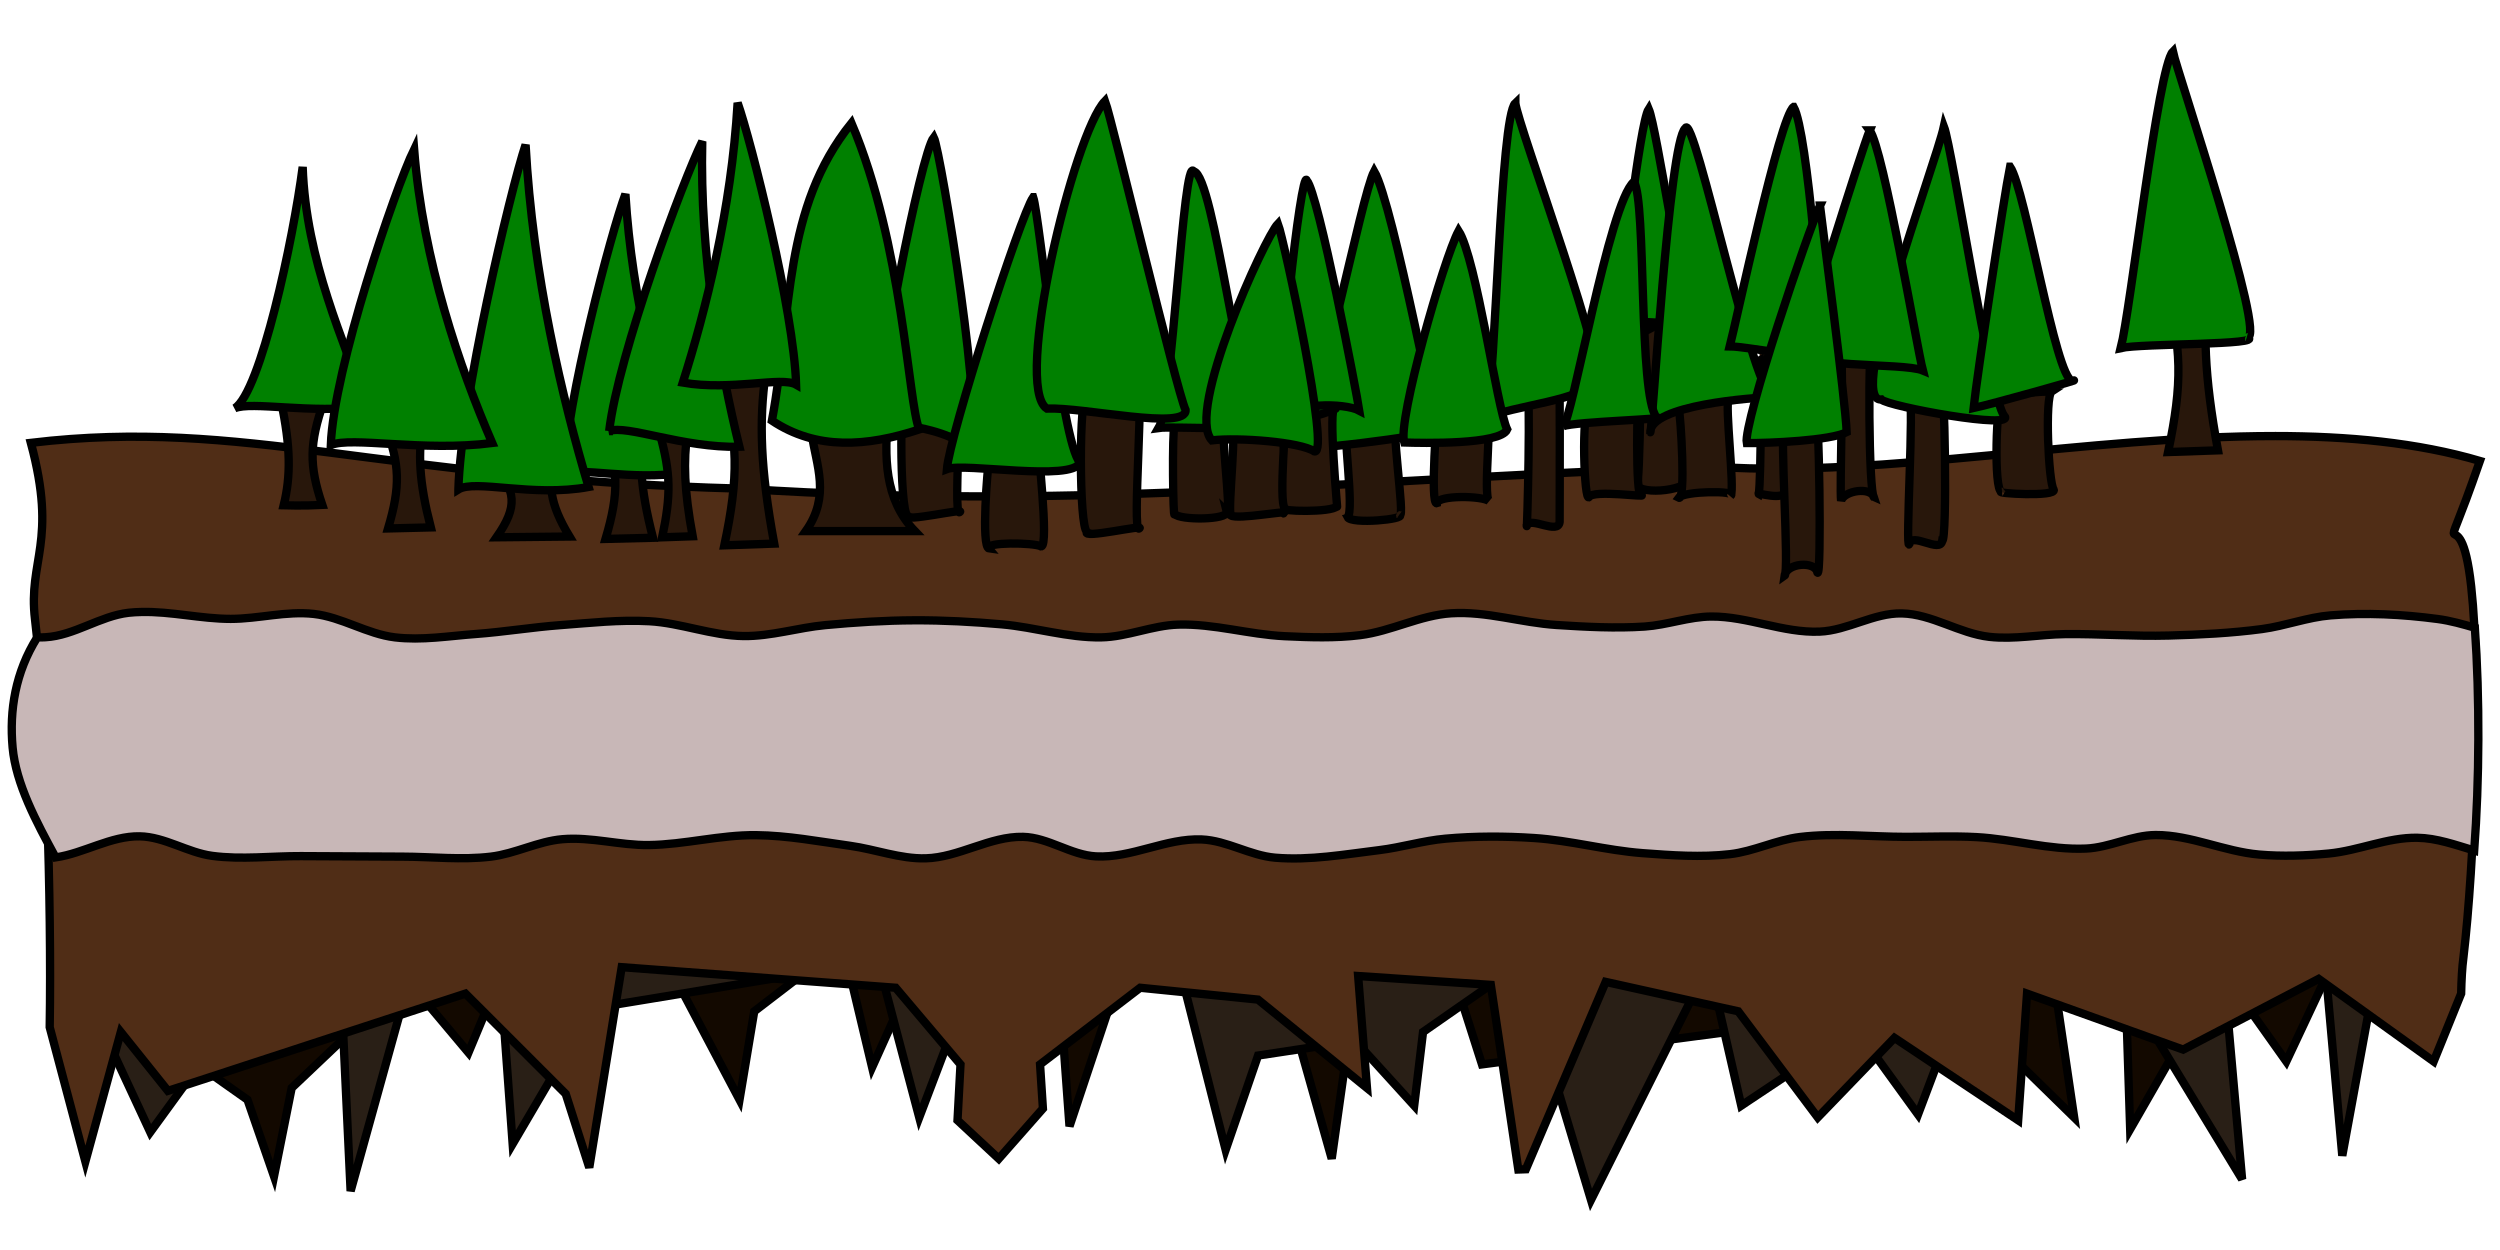
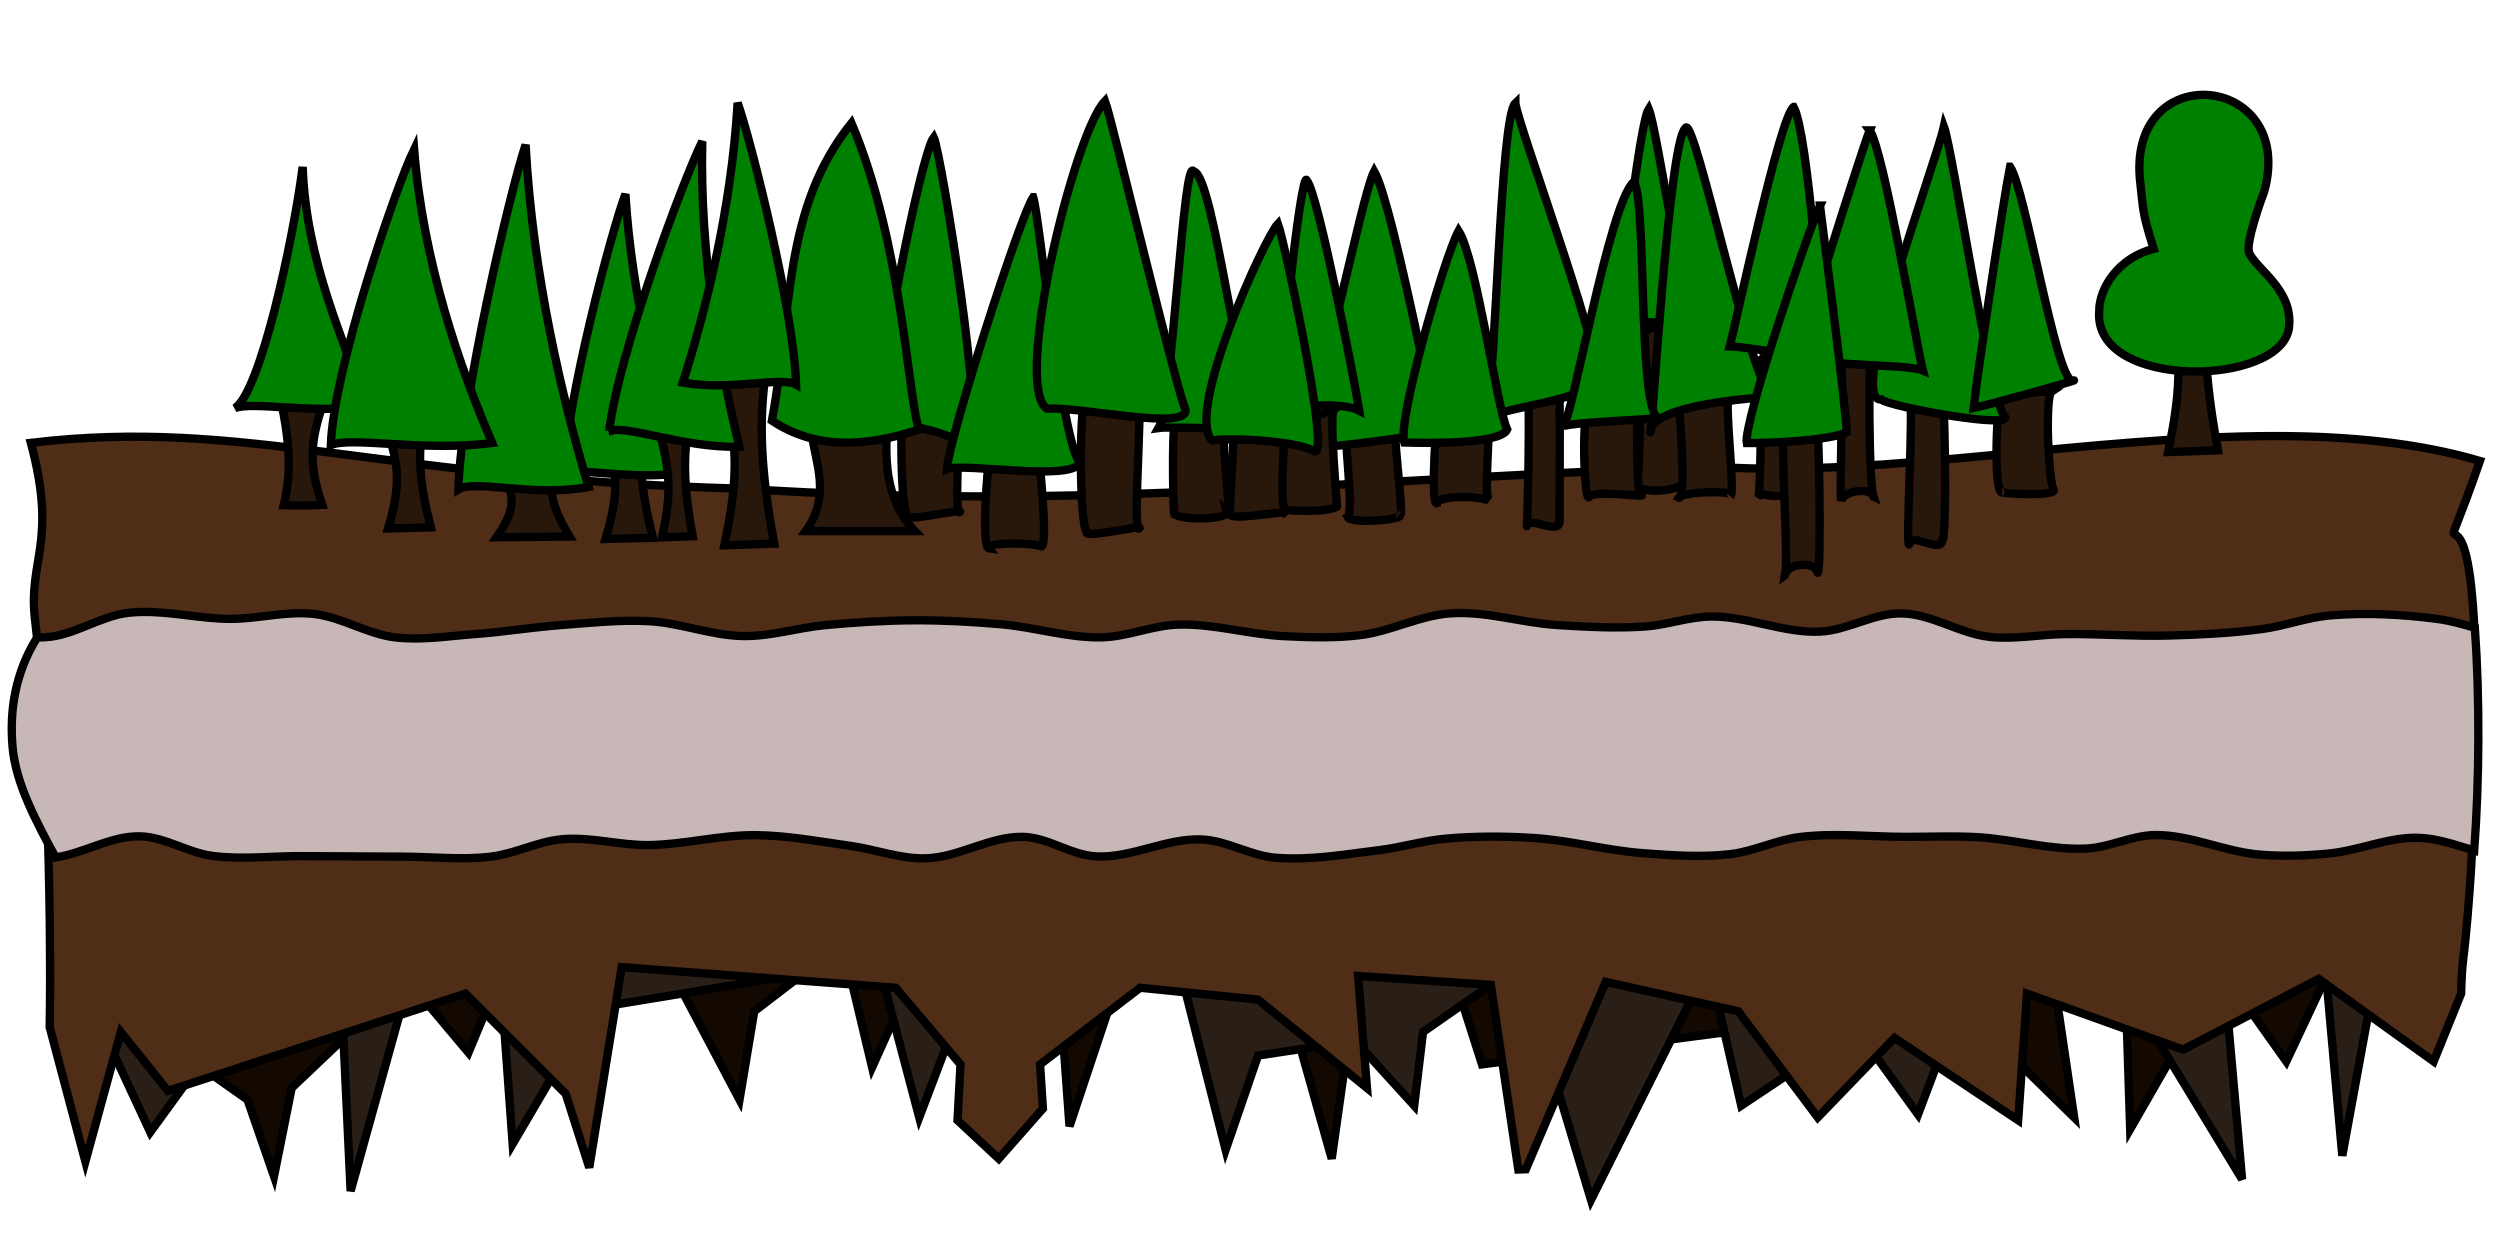
<svg xmlns="http://www.w3.org/2000/svg" version="1.1" id="svg2" height="300" width="600">
  <defs id="defs4">
    </defs>
  <g transform="translate(0,-752.3622)" id="layer1">
    <path style="fill:#130900;stroke:#000000;stroke-width:2;stroke-linecap:butt;stroke-linejoin:miter;stroke-opacity:1;fill-opacity:1;stroke-miterlimit:4;stroke-dasharray:none" d="m 47.376,255.452 12.021,8.485 6.364,18.385 4.243,-21.213 27.577,-26.163 14.849,17.678 7.071,-16.971 38.184,-9.192 19.799,37.477 3.536,-21.213 21.213,-16.263 7.071,29.698 12.728,-28.284 31.82,3.536 2.828,38.891 14.142,-42.426 34.648,0 14.142,50.205 7.778,-55.154 17.678,-0.707 10.607,33.234 74.953,-9.899 33.941,-9.899 33.234,32.527 -6.364,-43.134 18.385,2.121 1.414,43.841 21.92,-38.184 15.556,21.92 L 576.292,196.055 176.777,171.307 49.497,239.896 z" id="path9284" transform="translate(0,752.3622)" />
    <path style="fill:#291f16;stroke:#000000;stroke-width:2;stroke-linecap:butt;stroke-linejoin:miter;stroke-opacity:1;stroke-miterlimit:4;stroke-dasharray:none;fill-opacity:1" d="m 21.92,241.31 14.142,30.406 22.627,-31.113 23.335,0 2.121,45.255 16.263,-58.69 19.799,8.485 2.828,38.891 19.092,-32.527 68.589,-11.314 9.899,37.477 13.435,-35.355 47.376,-7.071 12.728,50.205 7.778,-22.627 23.335,-3.536 14.142,15.556 2.121,-17.678 23.335,-16.263 16.971,56.569 28.284,-56.569 7.778,33.941 27.577,-18.385 14.849,20.506 16.263,-43.134 25.456,-0.707 36.062,59.397 -4.95,-55.861 24.042,-4.95 4.95,55.154 15.556,-84.853 -429.214,-1.414 z" id="path8765" transform="translate(0,752.3622)" />
    <path style="fill:#502d16;stroke:#000000;stroke-width:2;stroke-linecap:butt;stroke-linejoin:miter;stroke-miterlimit:4;stroke-opacity:1;stroke-dasharray:none" d="m 546.031,104.656 c -44.583,-0.01 -94.166,9.972 -133.844,7.406 -83.57,2.37 -150.512,10.746 -234.094,5.219 -87.943,-2.315 -119.027,-17.13 -170.688,-11 6.456,23.948 -0.724,28.137 1,42.406 2.532,20.958 4.013,67.467 3.523,97.841 l 8.562,32.25 8.5,-31.094 11.312,14.125 71.406,-23.344 24.062,24.062 5.656,17.688 7.781,-48.094 65.75,4.938 15.562,18.406 -0.719,13.406 9.906,9.219 10.594,-12.031 -0.688,-10.594 24.031,-18.406 28.281,2.844 26.156,21.219 -2.125,-26.875 31.844,2.125 6.594,44.312 c 0.604,-0.023 1.208,-0.04 1.812,-0.062 l 19.156,-44.969 31.812,7.062 19.094,25.469 18.406,-19.094 29.688,19.781 2.125,-30.406 37.469,13.438 32.531,-16.969 27.594,19.812 6.594,-16.281 c 0.072,-3.218 0.222,-6.232 0.562,-8.781 2.614,-21.938 4.351,-66.159 1.852,-88.904 -2.744,-24.977 -8.852,1.411 2.094,-30.156 -15.026,-4.411 -31.711,-5.965 -49.156,-5.969 z" transform="translate(0,752.3622)" id="path6691" />
    <path style="fill:#c8b7b7;stroke:#000000;stroke-width:2;stroke-linecap:butt;stroke-linejoin:miter;stroke-miterlimit:4;stroke-opacity:1;stroke-dasharray:none" d="m 33.938,146.875 c -1.017,0.024 -2.047,0.072 -3.062,0.188 -6.896,0.786 -13.039,5.474 -19.969,5.875 -0.655,0.038 -1.318,0.056 -1.969,0.031 -5.241,8.351 -6.722,17.516 -5.912,26.415 0.797,8.763 5.64,17.754 10.318,26.397 6.803,-1.001 13.274,-5.19 20.188,-5.062 6.007,0.11 11.451,3.894 17.406,4.688 7.035,0.938 14.184,0.031 21.281,0.062 8.132,0.036 16.274,0.102 24.406,0.125 7.058,0.02 14.18,0.844 21.188,0 5.847,-0.704 11.289,-3.68 17.156,-4.188 6.901,-0.597 13.792,1.491 20.719,1.406 8.614,-0.105 17.136,-2.465 25.75,-2.375 7.593,0.079 15.104,1.514 22.625,2.562 6.057,0.845 11.98,3.162 18.094,3 7.97,-0.212 15.404,-5.335 23.375,-5.156 6.042,0.136 11.464,4.375 17.5,4.688 8.552,0.443 16.819,-4.42 25.375,-4.062 6.048,0.253 11.594,3.86 17.625,4.375 8.316,0.71 16.684,-0.801 24.969,-1.812 5.341,-0.652 10.547,-2.27 15.906,-2.75 7.075,-0.634 14.224,-0.622 21.312,-0.156 8.719,0.573 17.255,2.968 25.969,3.625 6.978,0.526 14.048,1.049 21,0.25 5.74,-0.66 11.076,-3.429 16.812,-4.125 8.403,-1.019 16.942,-0.038 25.406,-0.031 5.654,0.005 11.323,-0.243 16.969,0.062 8.785,0.475 17.46,3.133 26.25,2.75 5.688,-0.248 11.057,-3.233 16.75,-3.25 8.426,-0.025 16.449,3.962 24.844,4.688 5.538,0.479 11.154,0.279 16.688,-0.25 7.165,-0.685 14.053,-3.902 21.25,-3.781 4.663,0.078 9.14,1.709 13.656,3.062 1.241,-16.865 1.346,-36.503 0.156,-53.469 -2.937,-0.854 -5.887,-1.693 -8.906,-2.094 -8.513,-1.129 -17.16,-1.574 -25.719,-0.875 -5.566,0.455 -10.902,2.541 -16.438,3.281 -7.416,0.992 -14.927,1.355 -22.406,1.562 -8.289,0.23 -16.583,-0.439 -24.875,-0.344 -6.064,0.07 -12.161,1.338 -18.188,0.656 -7.206,-0.815 -13.75,-5.464 -21,-5.625 -6.744,-0.15 -13.01,4.11 -19.75,4.375 -8.723,0.344 -17.208,-3.669 -25.938,-3.625 -5.395,0.027 -10.647,2.051 -16.031,2.406 -7.041,0.464 -14.114,0.076 -21.156,-0.375 -8.448,-0.541 -16.801,-3.337 -25.25,-2.812 -7.49,0.465 -14.429,4.317 -21.875,5.25 -5.988,0.751 -12.097,0.534 -18.125,0.25 -8.544,-0.402 -16.95,-3.018 -25.5,-2.781 -6.261,0.174 -12.268,2.957 -18.531,3.062 -8.012,0.134 -15.862,-2.418 -23.844,-3.125 -6.972,-0.618 -13.97,-0.997 -20.969,-0.969 -7.145,0.028 -14.292,0.49 -21.406,1.156 -6.559,0.614 -13.007,2.703 -19.594,2.625 -7.64,-0.091 -14.996,-3.134 -22.625,-3.562 -7.106,-0.399 -14.246,0.409 -21.344,0.938 -6.777,0.505 -13.504,1.626 -20.281,2.125 -6.467,0.476 -13,1.587 -19.438,0.812 -6.709,-0.808 -12.754,-4.874 -19.469,-5.625 -6.623,-0.741 -13.273,1.187 -19.938,1.188 -7.151,0.001 -14.319,-1.822 -21.438,-1.656 z" transform="translate(0,752.3622)" id="path6810" />
    <g id="g9286" transform="translate(-31.1127,2.828427)">
      <path id="path7475-4" d="m 248.909,839.853 c -1.996,-0.19 -1.939,32.614 0,33.377 -1.596,1.871 14.358,-1.927 12.5,-0.776 -1.803,1.342 1.474,-36.982 -0.5,-36.482 -1.862,1.134 -11.371,0.934 -12,3.881" style="fill:#28170b;fill-opacity:1;stroke:#000000;stroke-width:2;stroke-linecap:butt;stroke-linejoin:miter;stroke-miterlimit:4;stroke-opacity:1;stroke-dasharray:none" />
      <path id="path6881" d="m 255.218,782.469 c 1.681,3.474 12.888,72.035 8.32,74.067 -4.406,-2.365 -8.973,-4.594 -21.441,-5.619 -1.051,-8.283 10.032,-64.516 13.121,-68.448 z" style="fill:#008000;stroke:#000000;stroke-width:2;stroke-linecap:butt;stroke-linejoin:miter;stroke-miterlimit:4;stroke-opacity:1;stroke-dasharray:none" />
      <g style="stroke-width:2;stroke-miterlimit:4;stroke-dasharray:none" transform="translate(-39.95153,1.414214)" id="g6877">
        <path style="fill:#28170b;fill-opacity:1;stroke:#000000;stroke-width:2;stroke-linecap:butt;stroke-linejoin:miter;stroke-miterlimit:4;stroke-opacity:1;stroke-dasharray:none" d="m 265.872,99.889 c 1.095,7.582 4.554,14.869 -1.414,23.335 l 26.163,0 c -7.378,-7.676 -7.351,-17.82 -6.364,-28.284 z" id="path6875" transform="translate(0,752.3622)" />
        <path style="fill:#008000;stroke:#000000;stroke-width:2;stroke-linecap:butt;stroke-linejoin:miter;stroke-miterlimit:4;stroke-opacity:1;stroke-dasharray:none" d="m 275.418,777.651 c -16.481,20.514 -14.149,44.776 -19.092,71.418 10.714,7.133 22.763,6.255 35.355,2.121 -2.684,-6.55 -3.877,-44.341 -16.263,-73.539 z" id="path6873" />
      </g>
      <path id="path6865" d="m 175.61,851.402 c 4.042,10.427 4.151,16.274 0.833,27.475 l 11.378,-0.278 c -3.14,-12.167 -3.513,-19.903 -1.943,-27.752 0,0 -5.303,0.067 -10.268,0.555 z" style="fill:#28170b;stroke:#000000;stroke-width:2;stroke-linecap:butt;stroke-linejoin:miter;stroke-miterlimit:4;stroke-opacity:1;stroke-dasharray:none" />
      <path id="path6869" d="m 204.078,839.903 c 4.252,15.373 4.366,23.993 0.876,40.507 l 11.969,-0.409 c -3.303,-17.938 -3.695,-29.343 -2.043,-40.916 0,0 -5.578,0.098 -10.801,0.818 z" style="fill:#28170b;stroke:#000000;stroke-width:2;stroke-linecap:butt;stroke-linejoin:miter;stroke-miterlimit:4;stroke-opacity:1;stroke-dasharray:none" />
      <path id="path6871" d="m 149,860.425 c 6.222,6.855 6.389,10.699 1.282,18.062 l 17.514,-0.182 c -4.833,-7.999 -5.407,-13.084 -2.99,-18.245 0,0 -8.162,0.044 -15.806,0.365 z" style="fill:#28170b;stroke:#000000;stroke-width:2;stroke-linecap:butt;stroke-linejoin:miter;stroke-miterlimit:4;stroke-opacity:1;stroke-dasharray:none" />
      <path style="fill:#28170b;stroke:#000000;stroke-width:2;stroke-linecap:butt;stroke-linejoin:miter;stroke-miterlimit:4;stroke-opacity:1;stroke-dasharray:none" d="m 108.458,870.719 c -3.222,-9.545 -3.087,-14.811 0.345,-24.759 l -10.251,-0.204 c 2.341,11.075 2.368,18.051 0.643,25.053 0,0 4.775,0.151 9.263,-0.09 z" id="path6815-2" />
      <path id="path6841" d="m 166.461,863.447 c 0.521,-17.436 11.36,-58.283 14.75,-67.336 1.564,25.484 8.091,49.761 13.828,66.862 -12.255,2.012 -24.927,-1.538 -28.577,0.474 z" style="fill:#008000;stroke:#000000;stroke-width:2;stroke-linecap:butt;stroke-linejoin:miter;stroke-miterlimit:4;stroke-opacity:1;stroke-dasharray:none" />
      <path style="fill:#008000;stroke:#000000;stroke-width:2;stroke-linecap:butt;stroke-linejoin:miter;stroke-miterlimit:4;stroke-opacity:1;stroke-dasharray:none" d="m 87.441,847.523 c 6.203,-3.876 14.058,-40.469 16.319,-57.933 0.756,22.597 10.078,42.056 15.299,57.525 -13.559,1.731 -27.579,-1.323 -31.618,0.408 z" id="path6813-2" />
      <path id="path6839" d="m 141.125,866.996 c 0.57,-21.42 12.422,-71.6 16.129,-82.722 1.711,31.306 8.848,61.132 15.121,82.14 -13.401,2.472 -27.258,-1.889 -31.25,0.583 z" style="fill:#008000;stroke:#000000;stroke-width:2;stroke-linecap:butt;stroke-linejoin:miter;stroke-miterlimit:4;stroke-opacity:1;stroke-dasharray:none" />
      <path id="path6867" d="m 189.5,853.737 c 2.599,9.393 2.669,14.66 0.535,24.75 l 7.316,-0.25 c -2.019,-10.96 -2.259,-17.929 -1.249,-25 0,0 -3.41,0.06 -6.602,0.5 z" style="fill:#28170b;stroke:#000000;stroke-width:2;stroke-linecap:butt;stroke-linejoin:miter;stroke-miterlimit:4;stroke-opacity:1;stroke-dasharray:none" />
      <path id="path6845" d="m 177.309,852.997 c 2.184,-18.499 17.806,-60.399 22.347,-69.538 -0.651,27.384 4.231,54.225 8.913,73.301 -13.573,0.313 -27.087,-5.362 -31.261,-3.763 z" style="fill:#008000;stroke:#000000;stroke-width:2;stroke-linecap:butt;stroke-linejoin:miter;stroke-miterlimit:4;stroke-opacity:1;stroke-dasharray:none" />
      <g style="stroke-width:2;stroke-miterlimit:4;stroke-dasharray:none" transform="translate(1.5,29)" id="g6817">
        <path style="fill:#28170b;stroke:#000000;stroke-width:2;stroke-linecap:butt;stroke-linejoin:miter;stroke-miterlimit:4;stroke-opacity:1;stroke-dasharray:none" d="m 122,70.25 c 3.641,9.393 3.739,14.66 0.75,24.75 L 133,94.75 c -2.828,-10.96 -3.164,-17.929 -1.75,-25 0,0 -4.777,0.06 -9.25,0.5 z" id="path6815" transform="translate(0,752.3622)" />
        <path style="fill:#008000;stroke:#000000;stroke-width:2;stroke-linecap:butt;stroke-linejoin:miter;stroke-miterlimit:4;stroke-opacity:1;stroke-dasharray:none" d="M 109,75 C 109.707,56.615 124.404,13.546 129,4 131.121,30.87 139.972,56.469 147.75,74.5 131.133,76.621 113.95,72.879 109,75 z" id="path6813" transform="translate(0,752.3622)" />
      </g>
      <path style="fill:#28170b;fill-opacity:1;stroke:#000000;stroke-width:2;stroke-linecap:butt;stroke-linejoin:miter;stroke-miterlimit:4;stroke-opacity:1;stroke-dasharray:none" d="m 354.5,852.121 c -1.387,-1.441 1.793,20.614 0,21.5 0.84,1.815 14.219,0.522 12.5,-0.5 1.53,1.288 -2.494,-23.341 -0.5,-23.5 0.878,-1.797 -13.811,1.652 -12,2.5" id="path7487" />
      <path id="path7473" d="m 453.212,834.258 c 0.775,-1.902 0.564,31.265 0,33.829 -0.96,-0.509 6.612,1.848 6.08,-0.787 0.839,1.593 0.71,-36.352 -0.243,-36.976 -0.948,0.702 -5.659,0.839 -5.837,3.934" style="fill:#28170b;fill-opacity:1;stroke:#000000;stroke-width:2;stroke-linecap:butt;stroke-linejoin:miter;stroke-miterlimit:4;stroke-opacity:1;stroke-dasharray:none" />
      <path style="fill:#28170b;fill-opacity:1;stroke:#000000;stroke-width:2;stroke-linecap:butt;stroke-linejoin:miter;stroke-miterlimit:4;stroke-opacity:1;stroke-dasharray:none" d="m 268.5,859.675 c -0.368,1.966 -1.985,21.254 0,21.5 -1.24,-1.57 10.74,-1.449 12.5,-0.5 2,-0.043 -1.107,-25.406 -0.5,-23.5 0.367,-1.966 -12.582,0.586 -12,2.5" id="path7489" />
      <path id="path7475" d="m 292,843.775 c -1.996,-0.19 -1.939,32.614 0,33.377 -1.596,1.871 14.358,-1.927 12.5,-0.776 -1.803,1.342 1.474,-36.982 -0.5,-36.482 -1.862,1.134 -11.371,0.934 -12,3.881" style="fill:#28170b;fill-opacity:1;stroke:#000000;stroke-width:2;stroke-linecap:butt;stroke-linejoin:miter;stroke-miterlimit:4;stroke-opacity:1;stroke-dasharray:none" />
      <path style="fill:#28170b;fill-opacity:1;stroke:#000000;stroke-width:2;stroke-linecap:butt;stroke-linejoin:miter;stroke-miterlimit:4;stroke-opacity:1;stroke-dasharray:none" d="m 313,851.38 c -0.633,1.897 -0.327,23.473 0,21.5 1.238,1.571 12.963,1.446 12.5,-0.5 1.398,1.43 -1.876,-22.048 -0.5,-23.5 1.736,-0.994 -10.052,2.046 -12,2.5" id="path7491" />
      <path id="path7477" d="m 326.5,851.733 c 1.699,-1.056 -0.805,19.669 0,21.5 1.676,1.092 14.289,-1.394 12.5,-0.5 1.721,1.019 -0.34,-25.494 -0.5,-23.5 -0.56,1.92 -13.461,3.866 -12,2.5" style="fill:#28170b;fill-opacity:1;stroke:#000000;stroke-width:2;stroke-linecap:butt;stroke-linejoin:miter;stroke-miterlimit:4;stroke-opacity:1;stroke-dasharray:none" />
      <path id="path7479" d="m 424,829.172 c 1.51,-2.206 0.546,39.416 0,36.178 -0.816,3.073 11.721,2.258 12.5,-0.841 1.791,-1.499 -1.895,-41.955 -0.5,-39.543 -0.275,-3.333 -10.226,5.76 -12,4.207" style="fill:#28170b;fill-opacity:1;stroke:#000000;stroke-width:2;stroke-linecap:butt;stroke-linejoin:miter;stroke-miterlimit:4;stroke-opacity:1;stroke-dasharray:none" />
      <path style="fill:#28170b;fill-opacity:1;stroke:#000000;stroke-width:2;stroke-linecap:butt;stroke-linejoin:miter;stroke-miterlimit:4;stroke-opacity:1;stroke-dasharray:none" d="m 376,848.812 c 0.201,-1.99 -1.854,22.25 0,21.5 0.178,-1.992 10.986,-1.806 12.5,-0.5 -1.573,-1.235 0.949,-22.122 -0.5,-23.5 -1.541,1.275 -10.36,1.355 -12,2.5" id="path7495" />
      <path id="path7481" d="m 412.5,847.33 c -1.939,0.492 -1.209,23.093 0,21.5 0.811,-1.828 14.375,0.196 12.5,-0.5 -1.438,1.39 -0.992,-25.439 -0.5,-23.5 -0.76,1.85 -13.759,3.452 -12,2.5" style="fill:#28170b;fill-opacity:1;stroke:#000000;stroke-width:2;stroke-linecap:butt;stroke-linejoin:miter;stroke-miterlimit:4;stroke-opacity:1;stroke-dasharray:none" />
      <path style="fill:#28170b;fill-opacity:1;stroke:#000000;stroke-width:2;stroke-linecap:butt;stroke-linejoin:miter;stroke-miterlimit:4;stroke-opacity:1;stroke-dasharray:none" d="m 434,847.498 c 0.507,1.935 1.753,22.462 0,21.5 1.151,-1.636 14.057,-1.756 12.5,-0.5 0.983,-1.742 -1.484,-21.759 -0.5,-23.5 1.177,-1.617 -13.994,2.348 -12,2.5" id="path7497" />
      <path id="path7483" d="m 511.5,846.038 c -1.221,-1.584 -2,21.488 0,21.5 -1.962,0.386 13.322,1.323 12.5,-0.5 -1.25,-1.561 -2.161,-22.386 -0.5,-23.5 -1.994,-0.158 -12.339,0.529 -12,2.5" style="fill:#28170b;fill-opacity:1;stroke:#000000;stroke-width:2;stroke-linecap:butt;stroke-linejoin:miter;stroke-miterlimit:4;stroke-opacity:1;stroke-dasharray:none" />
      <path style="fill:#28170b;fill-opacity:1;stroke:#000000;stroke-width:2;stroke-linecap:butt;stroke-linejoin:miter;stroke-miterlimit:4;stroke-opacity:1;stroke-dasharray:none" d="m 472.968,834.529 c 0.635,2.828 -0.366,32.041 0,35.172 0.832,-2.462 7.109,-3.375 7.897,-0.818 -1.249,-0.5 -1.559,-37.858 -0.316,-38.444 0.93,2.214 -6.456,5.578 -7.581,4.09" id="path7499" />
      <path id="path7485" d="m 489.34,844.985 c 1.254,0.408 -1.025,37.084 0,35.172 0.472,-3.035 7.448,2.24 7.897,-0.818 1.262,0.18 0.622,-40.637 -0.316,-38.444 0.268,3.198 -8.305,1.408 -7.581,4.09" style="fill:#28170b;fill-opacity:1;stroke:#000000;stroke-width:2;stroke-linecap:butt;stroke-linejoin:miter;stroke-miterlimit:4;stroke-opacity:1;stroke-dasharray:none" />
      <path id="path7501" d="m 397.528,840.433 c 1.087,1.669 0.065,38.44 0,35.172 0.961,-2.123 7.584,2.352 7.897,-0.818 0.003,-3.272 0.196,-41.435 -0.316,-38.444 -1.25,0.479 -7.385,7.322 -7.581,4.09" style="fill:#28170b;fill-opacity:1;stroke:#000000;stroke-width:2;stroke-linecap:butt;stroke-linejoin:miter;stroke-miterlimit:4;stroke-opacity:1;stroke-dasharray:none" />
      <path style="fill:#28170b;fill-opacity:1;stroke:#000000;stroke-width:2;stroke-linecap:butt;stroke-linejoin:miter;stroke-miterlimit:4;stroke-opacity:1;stroke-dasharray:none" d="m 459.4,852.597 c -1.248,-0.515 1.225,34.374 0,35.172 0.408,-3.097 7.318,-3.726 7.897,-0.818 1.081,1.694 0.301,-41.3 -0.316,-38.444 0.249,3.208 -8.728,5.463 -7.581,4.09" id="path7471" />
      <path id="path6843" d="m 222.181,841.839 c -0.496,-17.51 -10.811,-58.529 -14.037,-67.621 -1.489,25.591 -7.701,49.972 -13.16,67.145 11.663,2.02 23.723,-1.544 27.197,0.476 z" style="fill:#008000;stroke:#000000;stroke-width:2;stroke-linecap:butt;stroke-linejoin:miter;stroke-miterlimit:4;stroke-opacity:1;stroke-dasharray:none" />
      <path id="path6883" d="m 279.079,796.853 c 1.568,4.748 6.672,58.583 11.235,63.726 -1.949,4.604 -27.811,-0.046 -31.951,1.538 0.649,-8.038 17.635,-60.838 20.715,-65.264 z" style="fill:#008000;stroke:#000000;stroke-width:2;stroke-linecap:butt;stroke-linejoin:miter;stroke-miterlimit:4;stroke-opacity:1;stroke-dasharray:none" />
      <path id="path6869-6" d="m 550.578,817.518 c 4.252,15.373 4.366,23.993 0.876,40.507 l 11.969,-0.409 c -3.303,-17.938 -3.695,-29.343 -2.043,-40.916 0,0 -5.578,0.098 -10.801,0.818 z" style="fill:#28170b;stroke:#000000;stroke-width:2;stroke-linecap:butt;stroke-linejoin:miter;stroke-miterlimit:4;stroke-opacity:1;stroke-dasharray:none" />
-       <path id="path6885" d="m 552.604,761.923 c 1.066,4.885 22.757,69.424 17.833,68.557 4.636,1.874 -25.513,1.466 -30.342,2.579 2.307,-8.87 8.977,-67.597 12.509,-71.136 z" style="fill:#008000;stroke:#000000;stroke-width:2;stroke-linecap:butt;stroke-linejoin:miter;stroke-miterlimit:4;stroke-opacity:1;stroke-dasharray:none" />
      <path style="fill:#008000;stroke:#000000;stroke-width:2;stroke-linecap:butt;stroke-linejoin:miter;stroke-miterlimit:4;stroke-opacity:1;stroke-dasharray:none" d="m 497.651,779.872 c 2.046,5.439 11.178,65.613 14.442,69.401 3.493,3.578 -28.019,-2.211 -29.452,-3.858 -8.609,0.803 12.932,-56.112 15.01,-65.543 z" id="path6911" />
      <path style="fill:#008000;stroke:#000000;stroke-width:2;stroke-linecap:butt;stroke-linejoin:miter;stroke-miterlimit:4;stroke-opacity:1;stroke-dasharray:none" d="m 360.916,790.614 c 4.757,8.257 15.545,67.292 15.684,62.294 4.988,-0.353 -26.577,4.664 -34.282,4.1 5.209,-6.718 15.453,-60.446 18.598,-66.394 z" id="path6917" />
      <path style="fill:#28170b;fill-opacity:1;stroke:#000000;stroke-width:2;stroke-linecap:butt;stroke-linejoin:miter;stroke-miterlimit:4;stroke-opacity:1;stroke-dasharray:none" d="m 339.5,850.027 c 0.535,-1.927 -1.63,20.341 0,21.5 -1.864,0.726 11.269,1.077 12.5,-0.5 0.232,1.986 -2.236,-24.493 -0.5,-23.5 1.999,-0.068 -11.938,4.499 -12,2.5" id="path7493" />
      <path style="fill:#008000;stroke:#000000;stroke-width:2;stroke-linecap:butt;stroke-linejoin:miter;stroke-miterlimit:4;stroke-opacity:1;stroke-dasharray:none" d="m 317.589,790.678 c 4.959,0.64 11.197,58.064 15.913,59.725 3.969,3.041 -20.933,1.348 -24.302,1.837 3.252,-5.439 5.901,-65.899 8.389,-61.563 z" id="path6923" />
      <path style="fill:#008000;stroke:#000000;stroke-width:2;stroke-linecap:butt;stroke-linejoin:miter;stroke-miterlimit:4;stroke-opacity:1;stroke-dasharray:none" d="m 344.736,792.851 c 2.782,2.936 12.012,51.225 12.613,55.224 -3.562,-1.915 -16.475,-1.949 -17.645,2.119 -2.881,-3.726 3.789,-61.193 5.032,-57.344 z" id="path6929" />
      <path id="path6881-0" d="m 426.804,775.67 c 1.956,4.654 8.035,46.562 10.749,51.651 -2.854,0.134 -14.181,-0.914 -18.649,-0.55 1.321,-7.642 5.706,-47.703 7.9,-51.101 z" style="fill:#008000;stroke:#000000;stroke-width:2;stroke-linecap:butt;stroke-linejoin:miter;stroke-miterlimit:4;stroke-opacity:1;stroke-dasharray:none" />
      <path style="fill:#008000;stroke:#000000;stroke-width:2;stroke-linecap:butt;stroke-linejoin:miter;stroke-miterlimit:4;stroke-opacity:1;stroke-dasharray:none" d="m 435.598,780.312 c 2.1,-4.538 16.671,66.346 21.32,64.505 -4.999,0.098 -29.769,1.936 -29.729,8.461 0.429,0.429 4.492,-69.858 8.409,-72.966 z" id="path6913" />
      <path style="fill:#008000;stroke:#000000;stroke-width:2;stroke-linecap:butt;stroke-linejoin:miter;stroke-miterlimit:4;stroke-opacity:1;stroke-dasharray:none" d="m 394.8,774.259 c 0.437,4.981 23.765,67.683 18.902,66.523 -1.547,4.755 -20.058,6.142 -25.853,9.073 2.285,-10.078 3.303,-72.178 6.951,-75.597 z" id="path6919" />
      <path style="fill:#008000;stroke:#000000;stroke-width:2;stroke-linecap:butt;stroke-linejoin:miter;stroke-miterlimit:4;stroke-opacity:1;stroke-dasharray:none" d="m 423.262,793.15 c 2.98,4.696 1.067,51.038 5.397,56.52 4.02,0.443 -19.504,1.032 -22.386,2.161 2.113,-1.201 11.017,-53.698 16.989,-58.682 z" id="path6925" />
      <path style="fill:#008000;stroke:#000000;stroke-width:2;stroke-linecap:butt;stroke-linejoin:miter;stroke-miterlimit:4;stroke-opacity:1;stroke-dasharray:none" d="m 381.174,804.935 c 4.288,6.746 9.203,42.547 11.665,47.671 -1.594,3.717 -20.525,3.262 -24.721,3.126 -1.659,-5.101 9.467,-44.068 13.056,-50.797 z" id="path6931" />
      <path id="path6883-5" d="m 479.844,780.824 c 3.291,4.418 11.364,52.321 12.76,57.634 -4.813,-2.03 -31.29,-0.233 -29.23,-5.612 -0.825,1.755 14.748,-48.042 16.471,-52.022 z" style="fill:#008000;stroke:#000000;stroke-width:2;stroke-linecap:butt;stroke-linejoin:miter;stroke-miterlimit:4;stroke-opacity:1;stroke-dasharray:none" />
      <path style="fill:#008000;stroke:#000000;stroke-width:2;stroke-linecap:butt;stroke-linejoin:miter;stroke-miterlimit:4;stroke-opacity:1;stroke-dasharray:none" d="m 296.323,773.76 c 1.711,4.698 17.198,69.649 19.329,74.172 0.307,4.991 -24.335,-0.704 -33.299,-0.343 -8.176,-5.321 6.48,-66.102 13.97,-73.829 z" id="path6915" />
      <path style="fill:#008000;stroke:#000000;stroke-width:2;stroke-linecap:butt;stroke-linejoin:miter;stroke-miterlimit:4;stroke-opacity:1;stroke-dasharray:none" d="m 513.527,789.537 c 3.759,5.512 10.908,50.819 14.914,51.376 3.943,-0.9 -19.361,5.632 -23.673,6.551 0.843,-7.812 7.334,-50.988 8.758,-57.927 z" id="path6921" />
      <path style="fill:#008000;stroke:#000000;stroke-width:2;stroke-linecap:butt;stroke-linejoin:miter;stroke-miterlimit:4;stroke-opacity:1;stroke-dasharray:none" d="m 337.823,803.224 c 1.466,3.952 12.671,55.682 8.759,54.655 -3.346,-2.272 -18.276,-3.409 -24.629,-2.66 -6.409,-6.869 12.703,-48.702 15.87,-51.995 z" id="path6927" />
      <path style="fill:#008000;stroke:#000000;stroke-width:2;stroke-linecap:butt;stroke-linejoin:miter;stroke-miterlimit:4;stroke-opacity:1;stroke-dasharray:none" d="m 461.584,775.19 c 3.464,6.23 6.8,53.354 6.943,59.2 -5.714,1.169 -17.89,-1.68 -22.275,-1.719 1.494,-5.703 12.014,-55.167 15.331,-57.481 z" id="path6933" />
      <path id="path6885-7" d="m 467.912,798.862 c 0.621,5.356 6.125,46.923 6.405,54.399 -3.937,2.028 -18.671,2.652 -23.988,2.613 -0.896,-4.811 14.941,-51.572 17.584,-57.012 z" style="fill:#008000;stroke:#000000;stroke-width:2;stroke-linecap:butt;stroke-linejoin:miter;stroke-miterlimit:4;stroke-opacity:1;stroke-dasharray:none" />
    </g>
+     <path style="fill:#008000;fill-opacity:1;stroke:#000000;stroke-width:2;stroke-linecap:butt;stroke-linejoin:miter;stroke-miterlimit:4;stroke-opacity:1;stroke-dasharray:none" d="m 549.399,830.65 c 0.767,-8.818 -7.493,-13.332 -9.581,-17.534 -1.031,-2.22 3.118,-13.596 3.638,-14.912 7.677,-28.555 -33.532,-32.292 -29.764,-1.737 0.696,5.641 0.249,6.407 3.194,15.607 -8.481,2.14 -13.101,9.45 -13.073,14.961 -1.536,19.205 44.454,18.187 45.585,3.616 z" id="path4262" />
  </g>
</svg>
